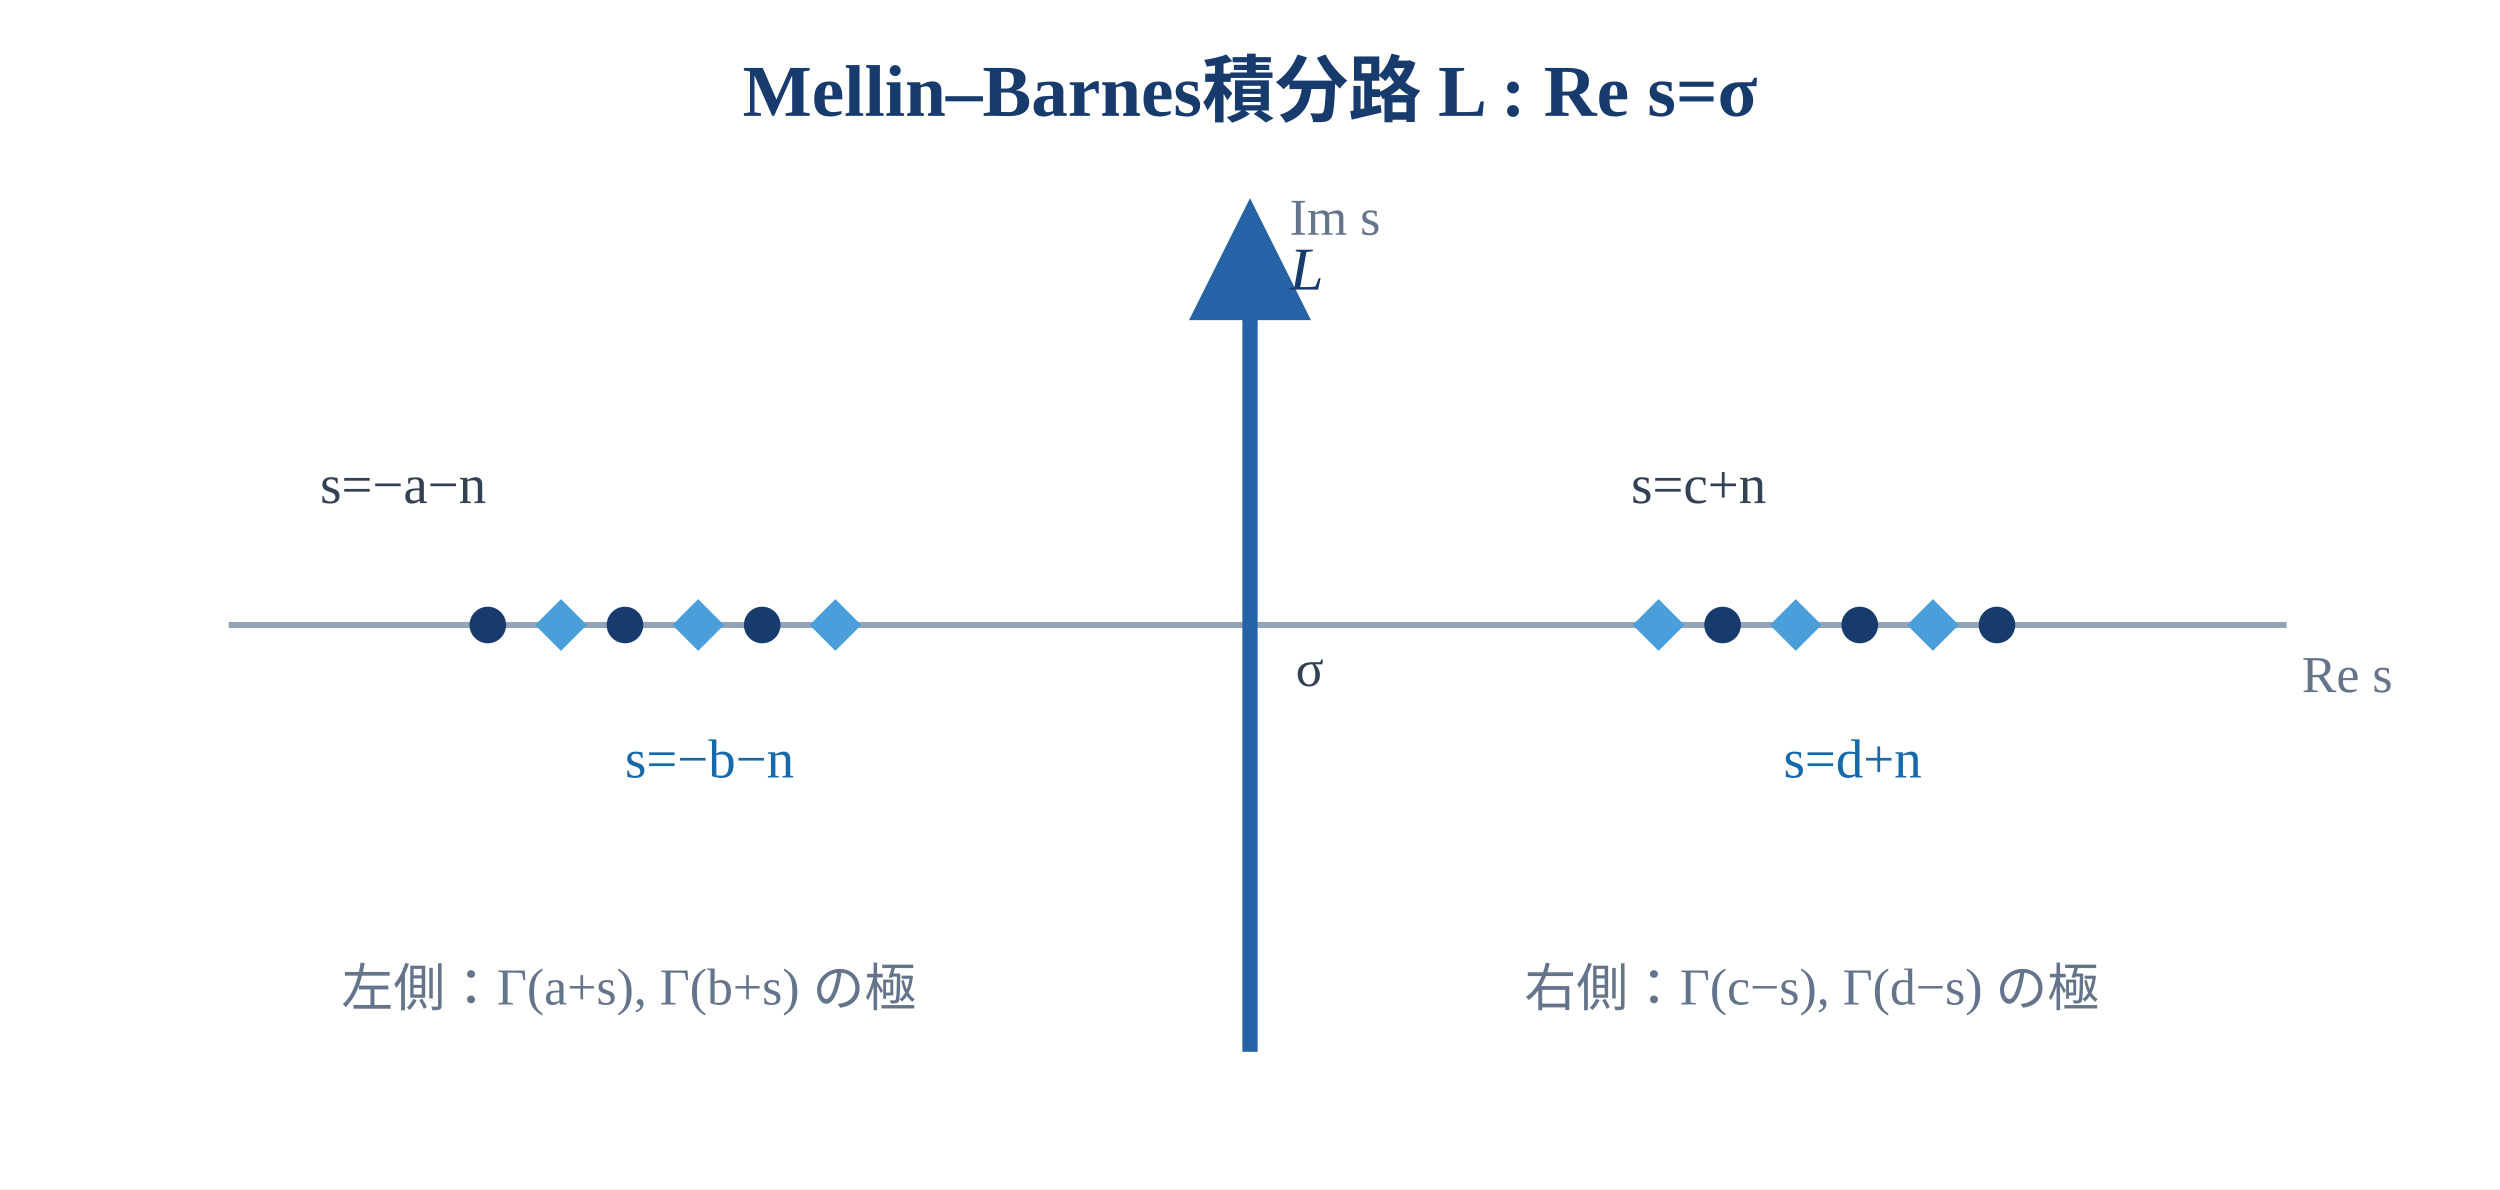
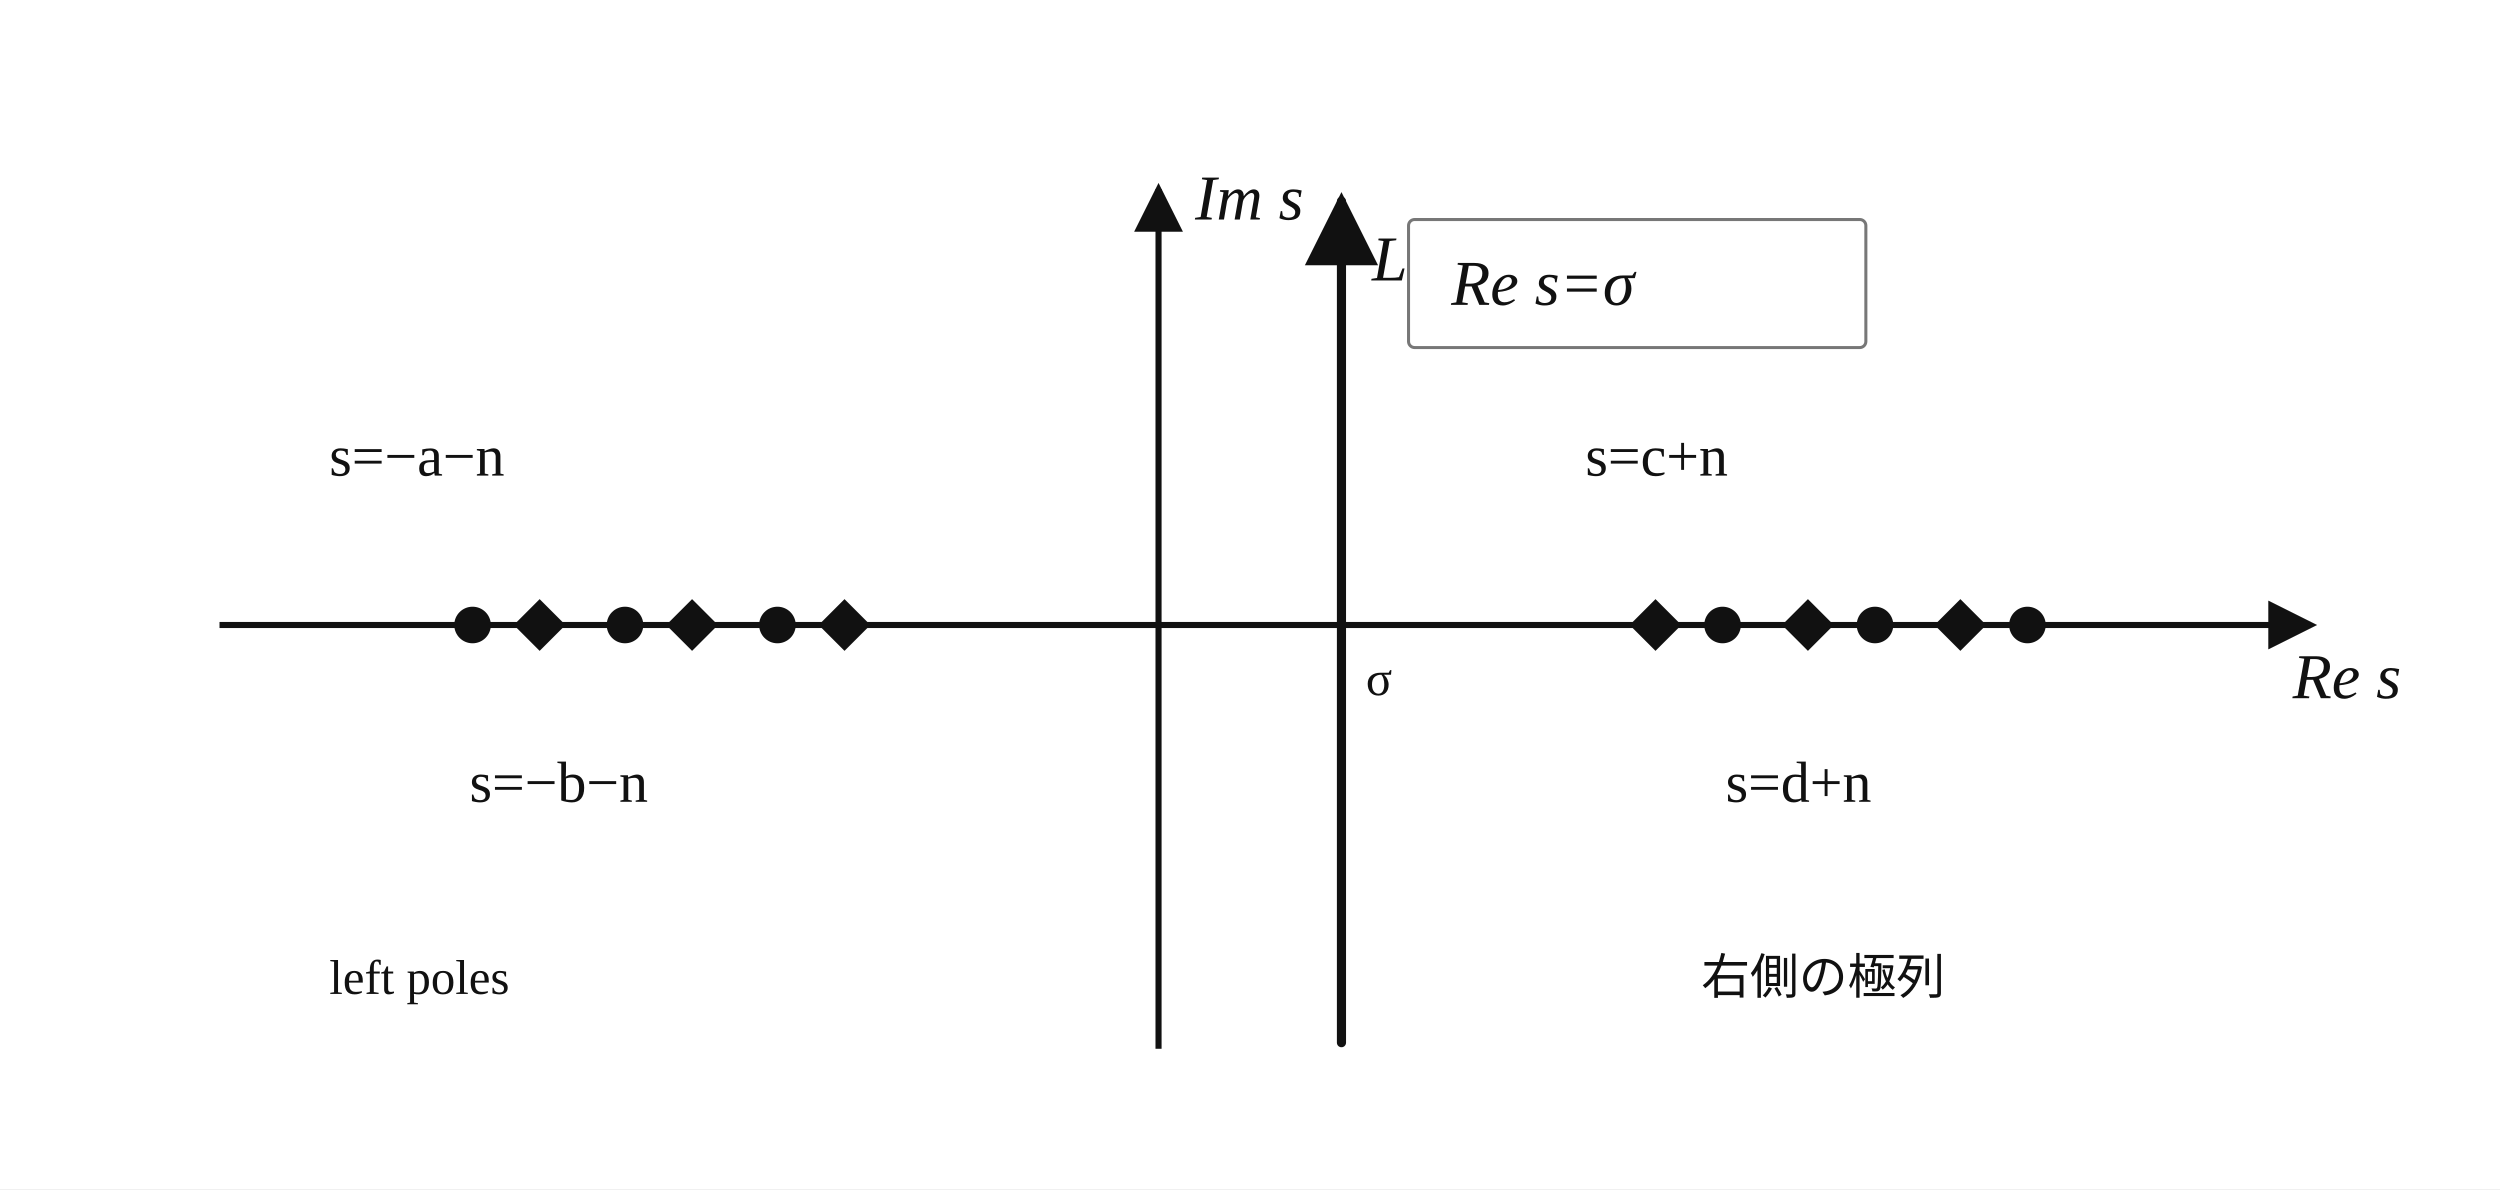
<svg xmlns="http://www.w3.org/2000/svg" width="820" height="390" viewBox="0 0 820 390" role="img" aria-labelledby="title desc">
  <defs>
-     <marker id="arrow" markerWidth="8" markerHeight="8" refX="7" refY="4" orient="auto">
-       <path d="M0,0 L8,4 L0,8 z" fill="#2563a6" />
+     <marker id="arrow" markerWidth="8" markerHeight="8" refX="7" refY="4" orient="auto" markerUnits="strokeWidth">
+       <path d="M0,0 L8,4 L0,8 Z" fill="#111111" />
    </marker>
  </defs>
+   <style>
+   text { font-family: "Times New Roman", "Noto Serif JP", serif; fill: #111111; }
+   .axis { stroke: #111111; stroke-width: 2; fill: none; }
+   .tick { stroke: #111111; stroke-width: 1.4; }
+   .guide { stroke: #777777; stroke-width: 1.3; stroke-dasharray: 7 6; fill: none; }
+   .curve { stroke: #111111; stroke-width: 3; fill: none; stroke-linecap: round; stroke-linejoin: round; }
+   .curve-thin { stroke: #111111; stroke-width: 2.2; fill: none; stroke-linecap: round; stroke-linejoin: round; }
+   .label { font-size: 19px; }
+   .small { font-size: 16px; }
+   .math { font-size: 21px; font-style: italic; }
+   .point { fill: #ffffff; stroke: #111111; stroke-width: 2; }
+   .solid-point { fill: #111111; }
+   .note-box { fill: #ffffff; stroke: #777777; stroke-width: 1; }
+ </style>
  <rect width="820" height="390" fill="#ffffff" />
-   <text x="410" y="38" text-anchor="middle" font-size="24" font-weight="600" fill="#173b6c">Mellin–Barnes積分路 L : Re s=σ</text>
-   <line x1="75" y1="205" x2="750" y2="205" stroke="#94a3b8" stroke-width="2" />
-   <line x1="410" y1="345" x2="410" y2="70" stroke="#2563a6" stroke-width="5" marker-end="url(#arrow)" />
-   <text x="423" y="95" font-size="20" font-style="italic" fill="#173b6c">L</text>
-   <text x="425" y="225" font-size="17" fill="#334155">σ</text>
-   <text x="755" y="227" font-size="17" fill="#64748b">Re s</text>
-   <text x="423" y="77" font-size="17" fill="#64748b">Im s</text>
-   <g fill="#173b6c">
-     <circle cx="160" cy="205" r="6" />
-     <circle cx="205" cy="205" r="6" />
-     <circle cx="250" cy="205" r="6" />
-   </g>
-   <g fill="#4a9fdb">
-     <rect x="178" y="199" width="12" height="12" transform="rotate(45 184 205)" />
-     <rect x="223" y="199" width="12" height="12" transform="rotate(45 229 205)" />
-     <rect x="268" y="199" width="12" height="12" transform="rotate(45 274 205)" />
-   </g>
-   <g fill="#173b6c">
-     <circle cx="565" cy="205" r="6" />
-     <circle cx="610" cy="205" r="6" />
-     <circle cx="655" cy="205" r="6" />
-   </g>
-   <g fill="#4a9fdb">
-     <rect x="538" y="199" width="12" height="12" transform="rotate(45 544 205)" />
-     <rect x="583" y="199" width="12" height="12" transform="rotate(45 589 205)" />
-     <rect x="628" y="199" width="12" height="12" transform="rotate(45 634 205)" />
-   </g>
-   <text x="105" y="165" font-size="18" fill="#334155">s=−a−n</text>
-   <text x="205" y="255" font-size="18" fill="#1769aa">s=−b−n</text>
-   <text x="535" y="165" font-size="18" fill="#334155">s=c+n</text>
-   <text x="585" y="255" font-size="18" fill="#1769aa">s=d+n</text>
-   <text x="112" y="330" font-size="17" fill="#64748b">左側：Γ(a+s), Γ(b+s) の極</text>
-   <text x="500" y="330" font-size="17" fill="#64748b">右側：Γ(c−s), Γ(d−s) の極</text>
+   <line x1="72" y1="205" x2="758" y2="205" class="axis" marker-end="url(#arrow)" />
+   <line x1="380" y1="344" x2="380" y2="62" class="axis" marker-end="url(#arrow)" />
+   <line x1="440" y1="342" x2="440" y2="66" class="curve" marker-end="url(#arrow)" />
+   <text x="752" y="229" class="math">Re s</text>
+   <text x="392" y="72" class="math">Im s</text>
+   <text x="450" y="92" class="math">L</text>
+   <text x="448" y="228" class="small">σ</text>
+   <circle cx="155" cy="205" r="6" class="solid-point" />
+   <circle cx="205" cy="205" r="6" class="solid-point" />
+   <circle cx="255" cy="205" r="6" class="solid-point" />
+   <rect x="171" y="199" width="12" height="12" transform="rotate(45 177 205)" fill="#111111" />
+   <rect x="221" y="199" width="12" height="12" transform="rotate(45 227 205)" fill="#111111" />
+   <rect x="271" y="199" width="12" height="12" transform="rotate(45 277 205)" fill="#111111" />
+   <circle cx="565" cy="205" r="6" class="solid-point" />
+   <circle cx="615" cy="205" r="6" class="solid-point" />
+   <circle cx="665" cy="205" r="6" class="solid-point" />
+   <rect x="537" y="199" width="12" height="12" transform="rotate(45 543 205)" fill="#111111" />
+   <rect x="587" y="199" width="12" height="12" transform="rotate(45 593 205)" fill="#111111" />
+   <rect x="637" y="199" width="12" height="12" transform="rotate(45 643 205)" fill="#111111" />
+   <text x="108" y="156" class="label">s=−a−n</text>
+   <text x="154" y="263" class="label">s=−b−n</text>
+   <text x="520" y="156" class="label">s=c+n</text>
+   <text x="566" y="263" class="label">s=d+n</text>
+   <text x="108" y="326" class="small">left poles</text>
+   <text x="558" y="326" class="small">右側の極列</text>
+   <rect x="462" y="72" width="150" height="42" rx="2" class="note-box" />
+   <text x="476" y="100" class="math">Re s=σ</text>
</svg>
